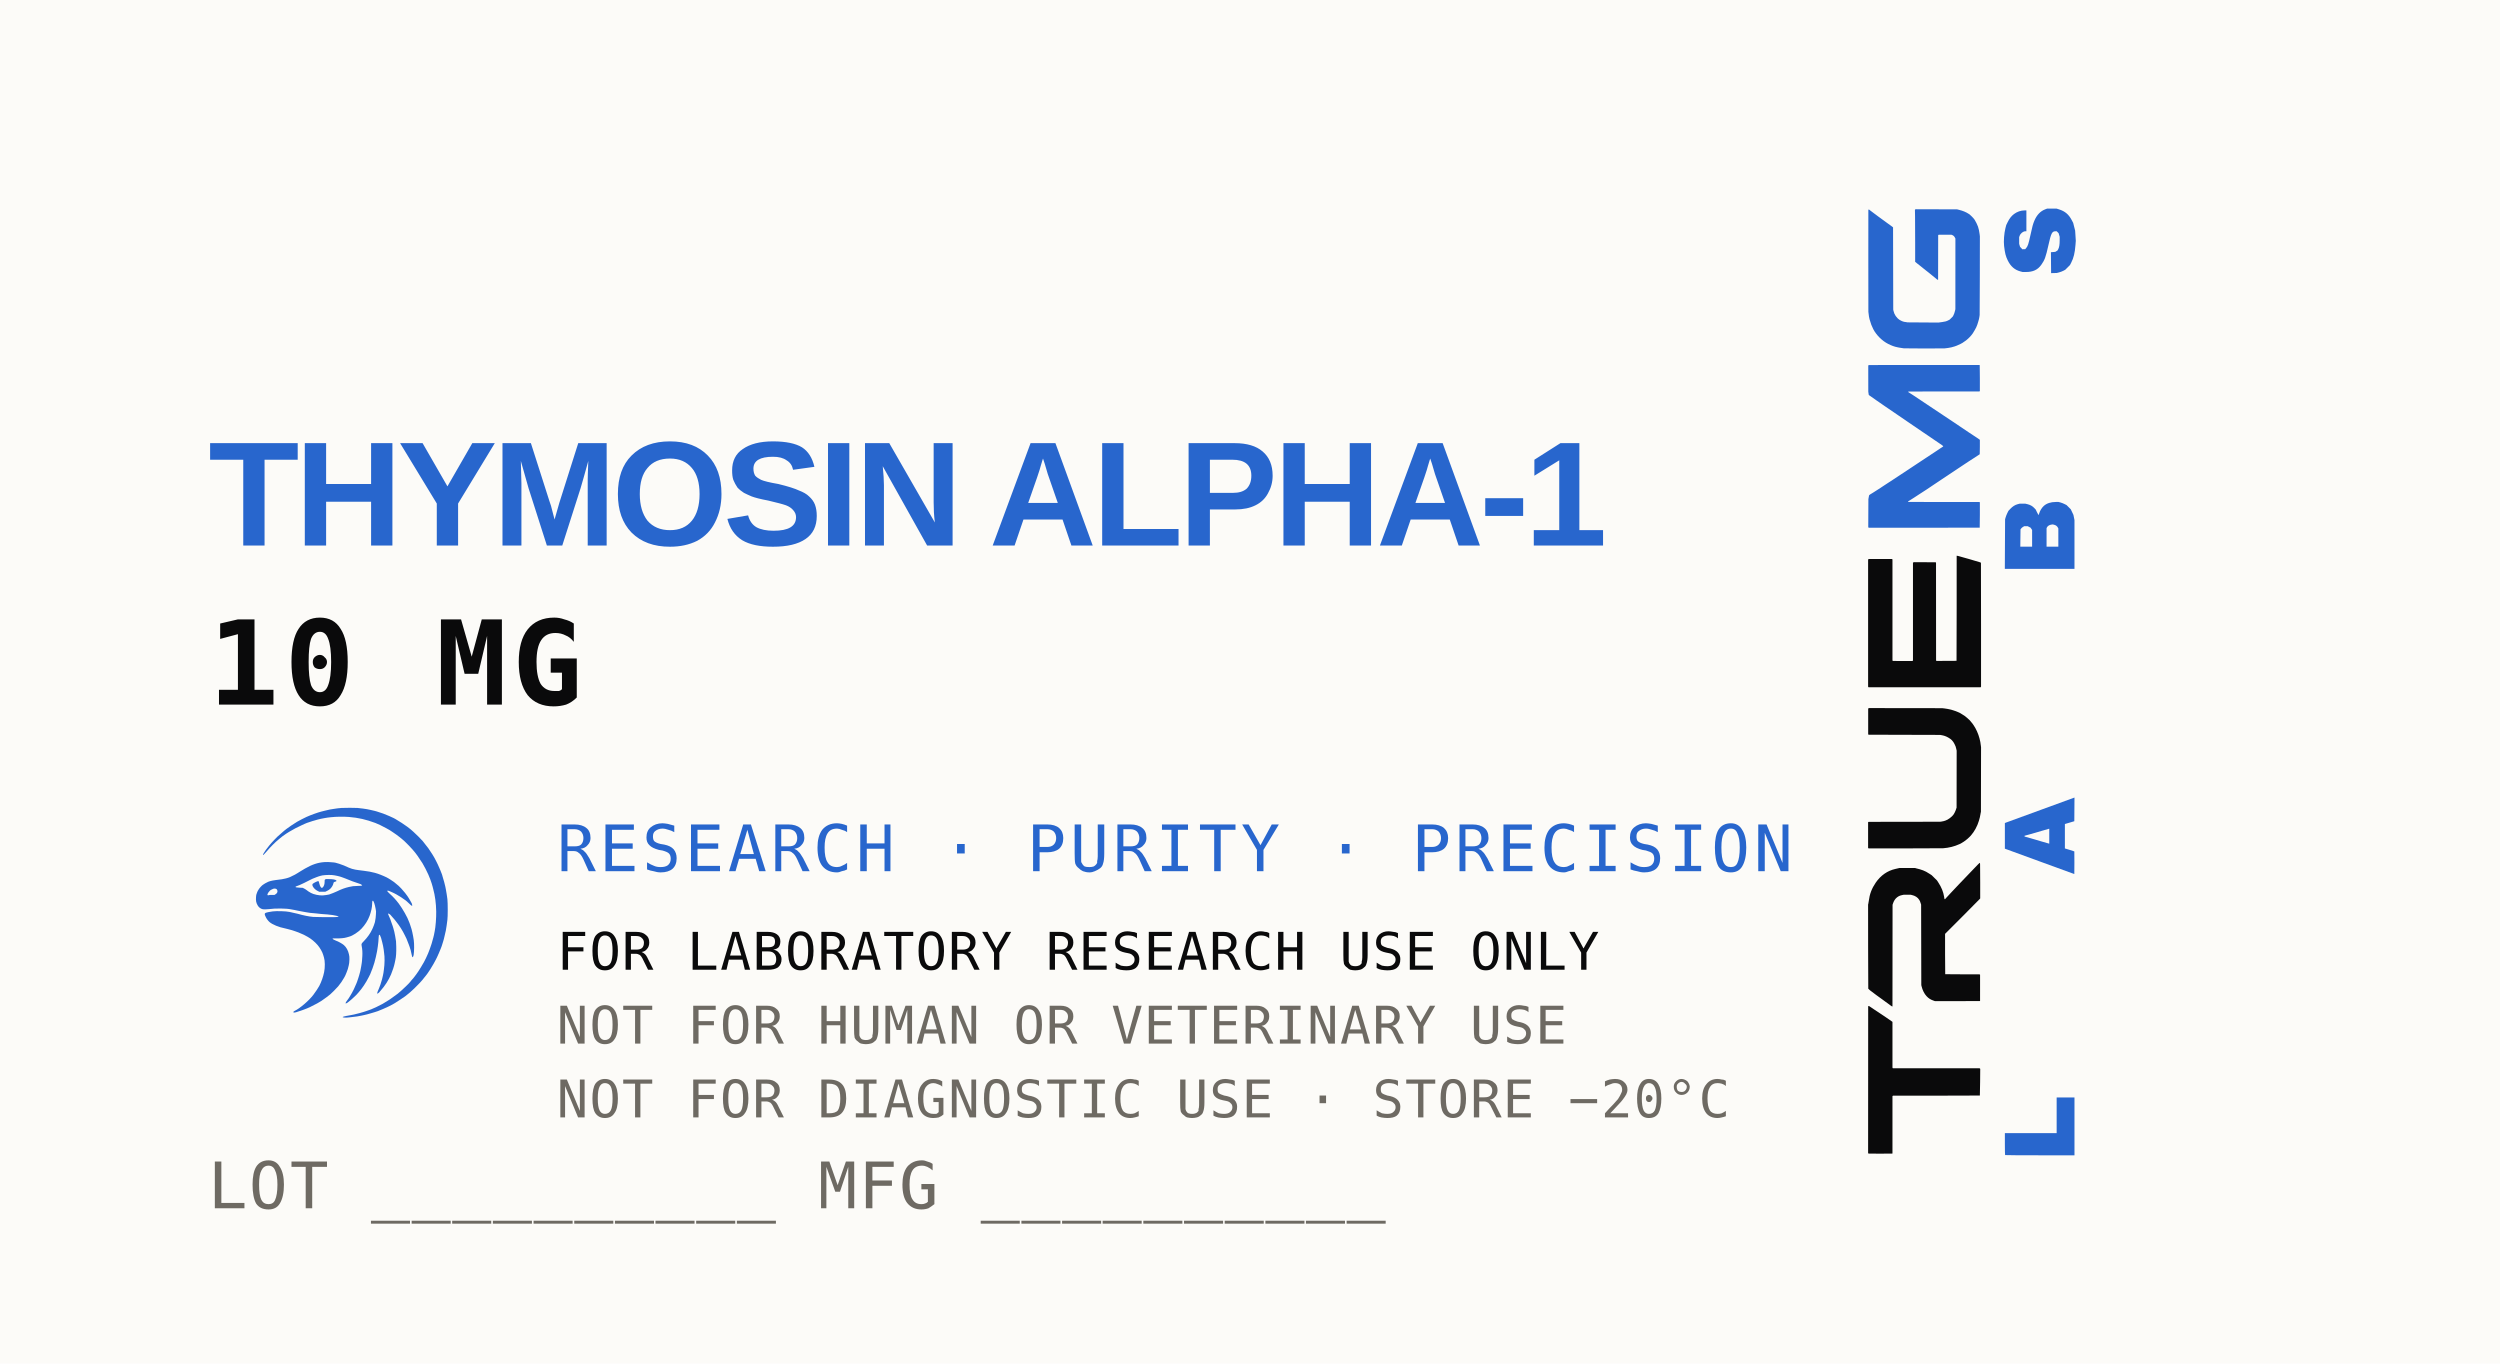
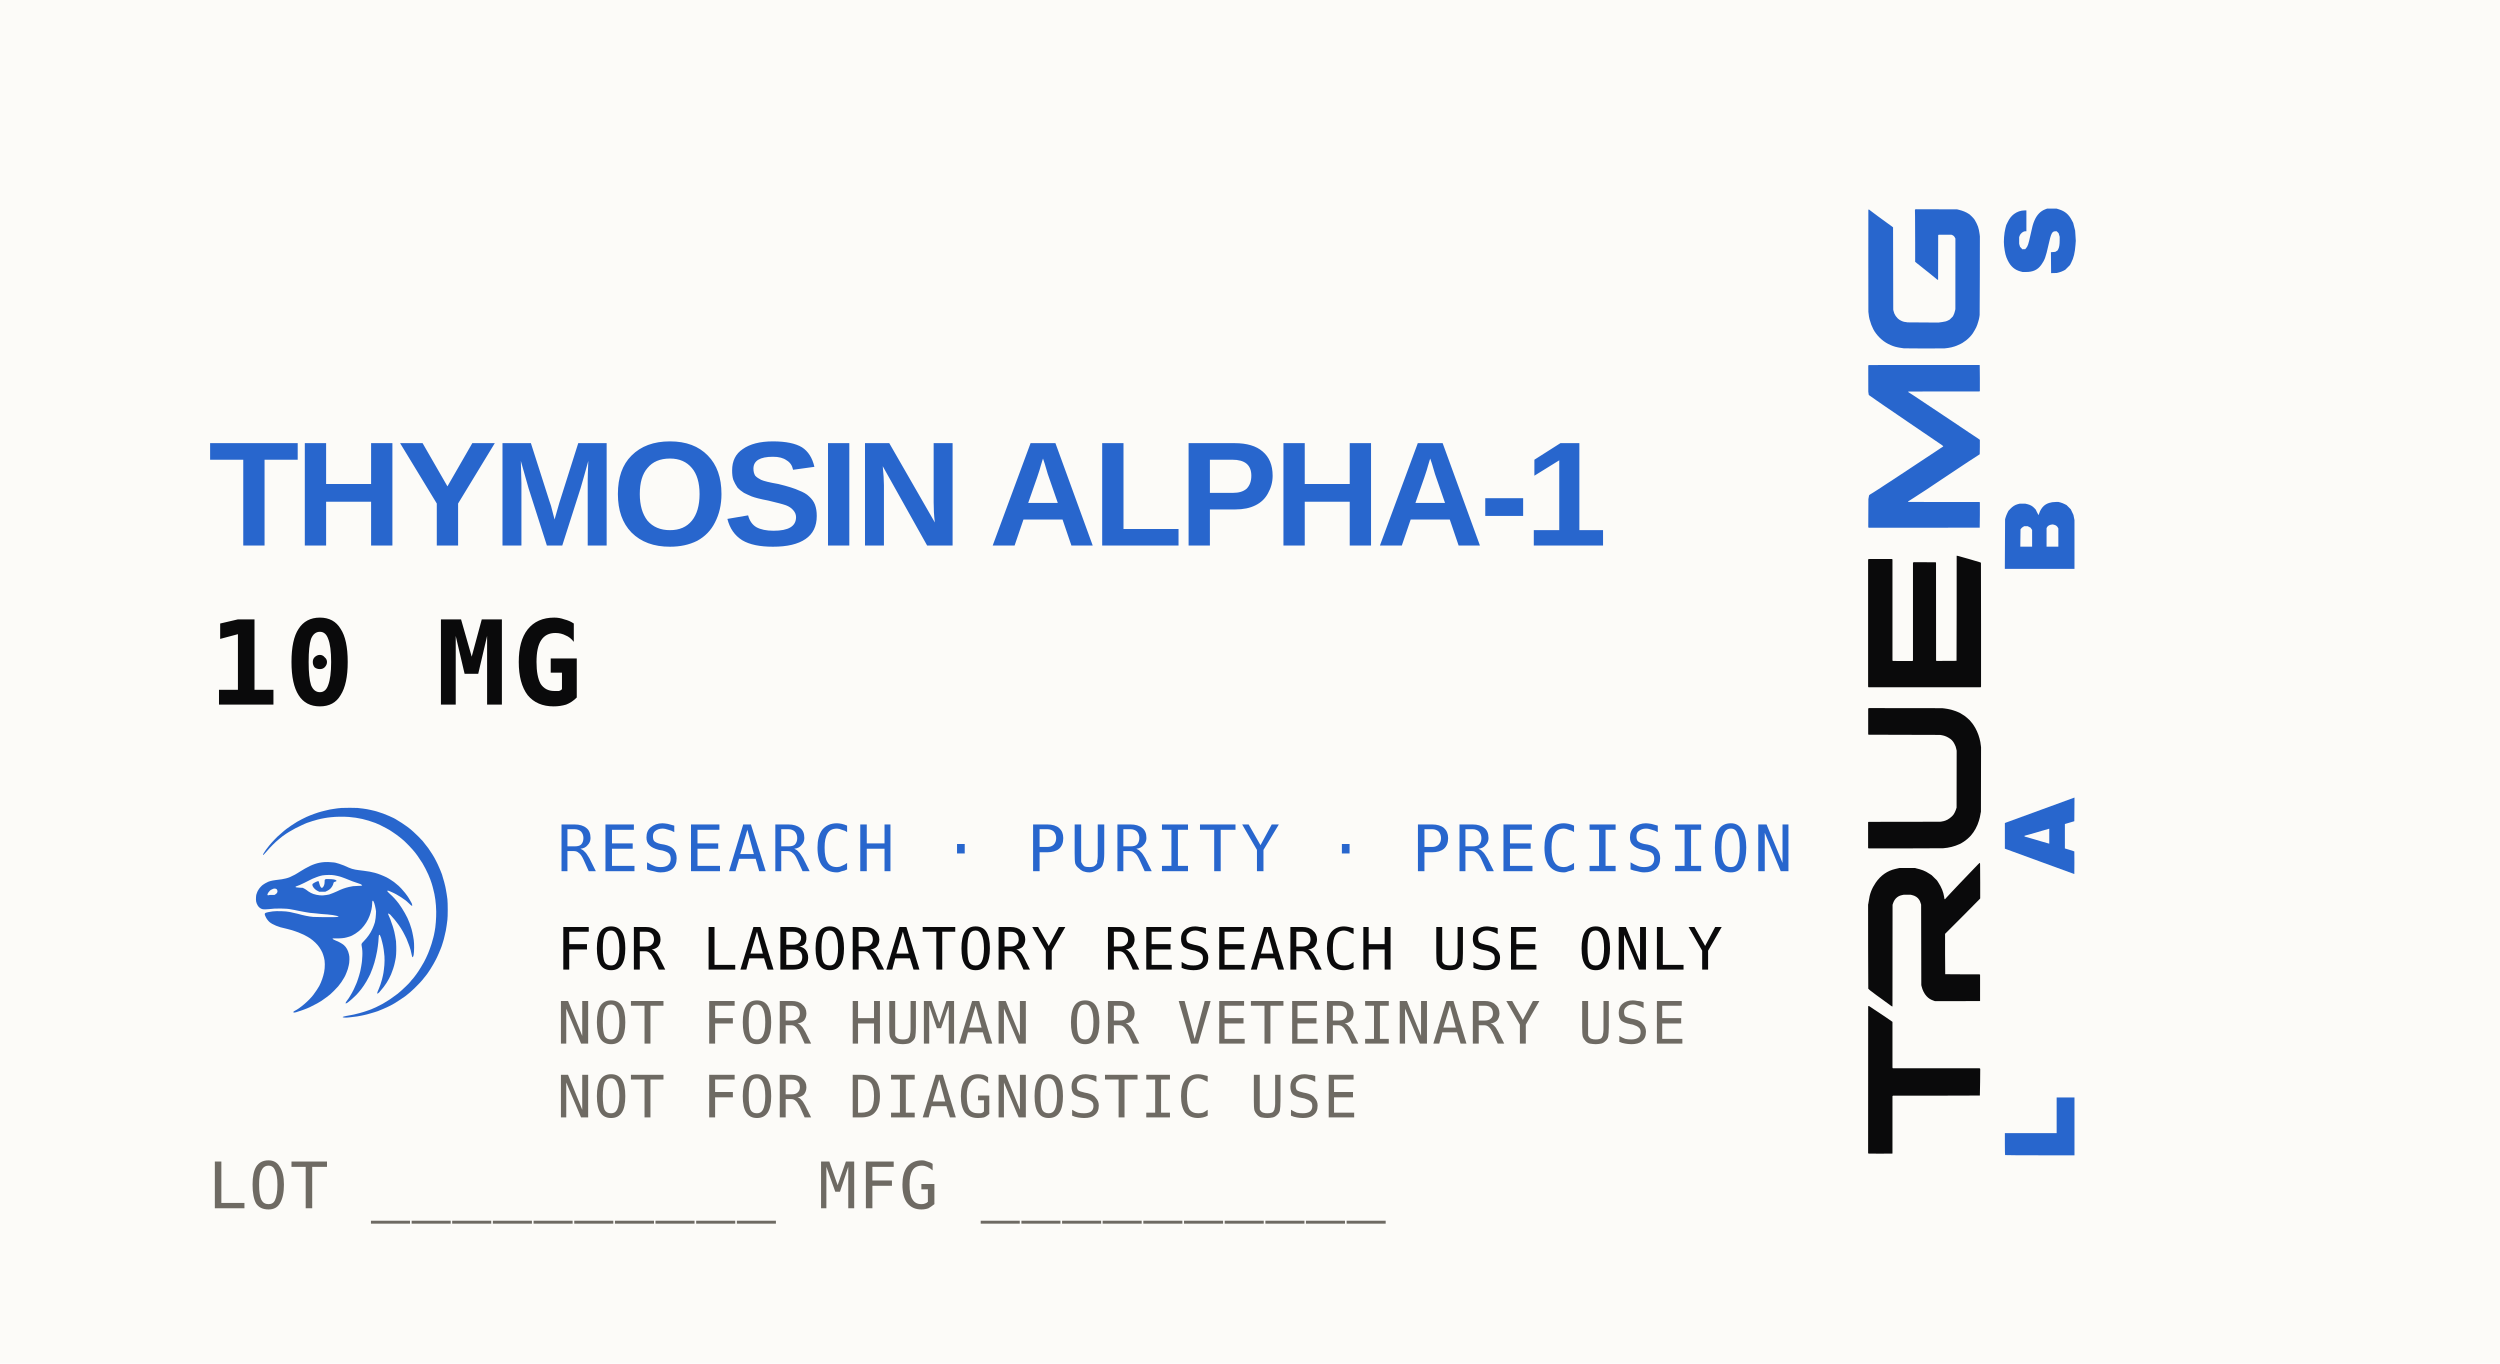
<svg xmlns="http://www.w3.org/2000/svg" width="66.0mm" height="36.0mm" viewBox="0 0 66.0 36.0">
  <rect x="0" y="0" width="66.0" height="36.0" fill="#FCFBF8" />
  <g transform="translate(49.30,30.50) rotate(-90) scale(0.004437)">
    <g transform="translate(0,681) scale(0.025,-0.025)" stroke="none">
      <g fill="#0A0A0B">
        <path d="M465 27020 l-58 -59 -15 -2770 c-8 -1524 0 -2802 18 -2841 l33 -70 6816 0 6815 0 61 -61 61 -61 -3 -10322 c-2 -5867 12 -10336 32 -10355 19 -18 1457 -45 3195 -61 l3160 -28 70 77 70 78 0 10325 0 10325 77 42 78 41 5439 0 5440 0 86 110 c125 160 843 1198 1065 1538 295 455 724 1099 1709 2569 l910 1356 -12 104 -12 103 -17488 9 -17488 9 -59 -58z" />
        <path d="M39653 27037 c-49 -18 -221 -200 -384 -405 -458 -576 -1855 -2468 -2161 -2925 -179 -268 -743 -1037 -1416 -1929 -166 -221 -278 -407 -266 -440 l22 -57 12086 -12 12086 -12 278 -88 c640 -203 1152 -536 1485 -965 307 -395 445 -712 569 -1304 l66 -320 0 -800 0 -800 -66 -300 c-181 -812 -569 -1408 -1152 -1768 -273 -168 -352 -202 -789 -341 l-351 -111 -9580 -21 -9580 -22 -300 -72 c-898 -215 -1753 -647 -2317 -1169 -555 -514 -833 -960 -1109 -1776 l-74 -220 -9 -5315 c-6 -2923 5 -5341 24 -5374 l33 -60 3113 -1 3113 0 48 65 47 66 6 4063 c3 2235 15 4080 27 4100 13 21 2011 36 4813 36 l4790 0 4138 -4134 c2275 -2274 4176 -4155 4224 -4180 l88 -46 3836 0 c2110 0 4003 12 4207 26 l369 26 19 50 c22 57 -449 537 -1427 1453 -693 648 -3219 3069 -3680 3525 -144 143 -513 492 -821 776 -307 284 -765 716 -1018 960 -460 444 -678 647 -1334 1239 l-350 316 13 64 12 65 180 30 c98 16 287 47 419 68 1108 179 2211 624 3280 1324 l560 366 620 626 620 626 263 400 c457 695 732 1203 890 1648 218 612 370 1114 408 1352 14 88 56 250 92 360 l67 200 0 1860 0 1860 -67 280 c-37 154 -105 451 -152 660 -425 1916 -1544 3522 -3281 4711 -1373 939 -2719 1447 -4380 1652 -176 22 -437 66 -580 99 l-260 59 -9960 -6 c-5478 -3 -9999 -20 -10047 -38z" />
        <path d="M73081 27003 l-41 -78 3 -8632 c2 -4748 18 -8831 36 -9073 101 -1383 432 -2698 970 -3860 66 -143 137 -296 156 -340 20 -44 107 -188 194 -320 88 -132 189 -294 225 -360 209 -379 985 -1283 1459 -1702 967 -852 2219 -1538 3517 -1926 650 -194 1101 -302 1480 -354 165 -23 381 -62 480 -87 l180 -46 7678 -14 7679 -14 341 41 c875 105 996 127 1782 328 1078 274 2363 850 3164 1418 90 64 252 177 360 252 187 130 549 429 780 644 172 160 902 995 1009 1154 55 80 204 315 333 521 129 206 275 440 325 520 50 80 106 181 125 225 20 44 83 188 142 320 184 414 294 707 421 1120 67 220 148 481 179 580 32 99 77 306 101 460 24 154 62 337 84 406 22 69 70 384 107 700 l66 574 11 8700 12 8700 -51 100 -50 100 -3067 0 -3067 0 -52 -52 -52 -52 -24 -8508 -24 -8508 -44 -260 c-110 -664 -270 -1122 -588 -1684 -416 -734 -817 -1122 -1520 -1473 -547 -273 -643 -308 -1159 -424 l-449 -100 -6776 10 -6776 11 -200 71 c-110 39 -290 99 -400 133 -249 78 -763 334 -1012 503 -573 388 -1285 1345 -1482 1993 -23 77 -72 239 -109 360 -36 121 -85 364 -108 540 l-41 320 -14 8515 -13 8515 -45 55 -46 55 -3073 0 -3074 0 -42 -77z" />
        <path d="M111470 27037 l-70 -41 0 -13357 0 -13356 77 -42 78 -41 14699 0 c8085 0 14727 11 14761 23 73 29 147 254 589 1797 45 154 107 361 140 460 63 190 147 481 240 830 105 394 171 630 288 1030 333 1138 450 1584 428 1620 l-25 40 -12447 1 c-6847 0 -12469 14 -12496 31 l-47 30 -13 2367 -12 2367 52 52 52 52 11644 8 11643 7 44 44 44 44 13 2601 14 2601 -64 97 -64 98 -11636 0 -11636 0 -65 65 -65 65 9 2319 10 2320 55 55 56 56 12035 0 12036 0 42 77 41 78 0 2733 0 2734 -61 88 -61 87 -15129 1 -15129 0 -70 -41z" />
      </g>
      <g fill="#2866CD">
        <path d="M149428 26991 l-69 -51 0 -13193 c0 -7256 10 -13210 23 -13230 14 -22 1228 -37 3012 -37 l2990 0 48 48 48 48 0 8485 c0 4667 11 8496 24 8510 51 51 137 -27 250 -225 101 -177 300 -490 866 -1360 66 -102 354 -541 640 -976 286 -435 601 -923 700 -1084 99 -162 321 -503 493 -760 172 -256 505 -753 740 -1103 235 -350 445 -663 467 -695 22 -31 510 -762 1084 -1623 574 -861 1170 -1754 1324 -1985 154 -231 405 -609 558 -840 153 -231 503 -754 776 -1163 274 -408 516 -772 538 -808 22 -36 195 -296 384 -577 189 -282 556 -836 816 -1232 1081 -1646 1205 -1838 1541 -2380 75 -121 155 -233 178 -249 22 -17 800 -30 1727 -30 l1686 -1 119 135 c65 75 217 295 338 490 237 384 977 1507 1354 2055 228 331 2457 3644 2617 3889 44 67 699 1051 1456 2187 757 1135 1423 2135 1480 2222 180 274 1884 2825 1961 2936 156 223 1269 1899 1393 2098 72 114 250 393 396 620 l265 412 64 -13 65 -12 10 -8456 10 -8455 45 -54 45 -54 3045 1 c1675 0 3068 15 3097 33 l52 33 3 9997 c2 5498 1 11430 -2 13183 l-5 3187 -64 64 -64 64 -3106 -3 -3106 -4 -378 -57 -379 -56 -90 -91 c-86 -86 -510 -688 -1208 -1715 -174 -255 -384 -561 -468 -680 -84 -119 -276 -396 -427 -616 -151 -220 -458 -665 -682 -990 -1061 -1535 -1504 -2184 -2993 -4392 -102 -151 -291 -424 -420 -606 -395 -558 -1826 -2658 -2692 -3952 -243 -363 -534 -795 -646 -960 -362 -533 -933 -1370 -1216 -1780 -151 -220 -481 -706 -734 -1080 -645 -958 -666 -976 -803 -710 -42 83 -173 285 -290 450 -117 165 -304 439 -414 609 -110 170 -319 485 -464 700 -262 388 -699 1050 -1710 2591 -288 440 -580 881 -649 980 -69 99 -254 378 -411 620 -158 242 -361 548 -451 680 -281 410 -2516 3790 -2639 3990 -64 104 -235 365 -380 580 -145 214 -333 498 -417 630 -84 132 -354 546 -599 920 -245 374 -615 940 -823 1259 -207 318 -435 660 -505 760 -71 99 -211 316 -313 481 -101 165 -291 462 -420 660 -130 198 -296 457 -368 575 -72 117 -167 271 -211 341 -44 69 -139 228 -212 352 -169 288 -192 306 -474 358 -129 23 -333 61 -454 84 l-220 41 -3341 16 -3341 15 -70 -51z" />
        <path d="M200748 27015 c-12 -12 -199 -36 -415 -54 -432 -34 -1041 -135 -1353 -224 -1056 -300 -1666 -529 -2360 -890 -1428 -741 -2792 -2118 -3512 -3547 -409 -812 -663 -1509 -787 -2160 -25 -132 -70 -357 -100 -500 -79 -379 -135 -742 -162 -1060 -43 -494 -55 -9253 -14 -9700 56 -610 149 -1204 259 -1660 102 -419 325 -1132 377 -1200 16 -22 80 -166 140 -320 130 -331 384 -846 530 -1076 305 -481 394 -610 605 -874 491 -615 1084 -1182 1642 -1570 290 -202 1442 -860 1505 -860 28 0 101 -26 164 -59 200 -104 621 -251 1093 -383 253 -70 546 -153 651 -184 105 -31 330 -75 500 -97 170 -23 390 -53 489 -68 99 -14 4347 -33 9440 -40 l9260 -14 540 64 c656 78 1322 222 1791 386 457 161 1227 540 1629 803 397 259 1101 959 1378 1369 420 622 746 1395 972 2303 l125 500 14 4945 15 4946 -71 71 -71 71 -1581 -27 c-870 -14 -3652 -26 -6184 -26 l-4603 0 -358 -430 c-730 -878 -909 -1102 -1673 -2099 -240 -314 -558 -715 -706 -891 -148 -176 -383 -466 -523 -644 -337 -431 -699 -871 -887 -1081 -88 -98 -148 -202 -140 -243 l14 -72 5305 -10 5304 -10 53 -64 53 -63 2 -1507 2 -1506 -91 -224 c-110 -274 -304 -474 -603 -623 l-226 -113 -8400 4 -8400 4 -320 70 c-469 102 -882 246 -1179 409 l-261 145 -360 364 -361 364 -139 260 c-255 475 -361 834 -439 1480 -25 209 -65 499 -88 643 l-43 264 25 3744 25 3744 40 105 c22 58 40 190 41 293 1 337 223 944 505 1380 483 748 1297 1294 2194 1474 l240 48 9794 23 9795 22 117 140 c64 77 166 212 225 299 139 203 491 691 749 1038 529 712 1029 1396 1202 1646 106 153 235 331 287 397 354 447 648 839 1069 1427 120 168 302 408 403 532 l184 226 -13 87 -12 88 -12145 8 c-6680 5 -12155 -1 -12167 -13z" />
      </g>
    </g>
    <g transform="translate(0,811.8) scale(2.00071)">
      <g transform="translate(0,214) scale(0.025,-0.025)" fill="#2866CD" stroke="none">
        <path d="M108180 8534 c-883 -105 -1223 -191 -1720 -433 -723 -354 -1137 -832 -1320 -1524 l-62 -237 -3 -388 c-4 -854 255 -1416 851 -1840 580 -413 916 -536 2354 -856 1425 -317 1640 -428 1640 -841 l0 -141 -113 -114 -114 -113 -214 -63 -214 -64 -425 0 c-504 0 -844 55 -1052 172 l-152 85 -83 134 -83 134 -20 258 -21 258 -1245 -10 -1244 -11 9 -334 9 -334 66 -266 c36 -146 121 -374 189 -506 l125 -240 281 -282 281 -281 281 -146 c560 -291 1154 -435 2099 -509 l500 -39 606 38 606 39 461 117 462 116 312 163 c696 362 1073 805 1299 1525 l94 299 -2 560 -2 560 -94 240 c-217 556 -654 973 -1318 1259 -413 178 -717 261 -1834 501 -954 205 -1224 295 -1434 476 l-146 126 -4 173 -5 172 146 134 147 134 173 52 173 51 400 1 400 1 151 -53 c299 -106 549 -418 549 -685 l0 -122 1240 0 1240 0 0 232 c0 429 -157 880 -432 1244 -232 306 -531 541 -948 745 l-360 176 -388 100 c-588 151 -1538 223 -2092 157z" />
        <path d="M27 8413 c-15 -14 -27 -1877 -27 -4140 l0 -4113 3440 0 3440 0 0 1060 0 1060 -2120 0 -2120 0 0 3080 0 3080 -1293 0 c-712 0 -1306 -12 -1320 -27z" />
        <path d="M36449 8370 c-16 -38 -696 -1897 -1510 -4130 l-1482 -4060 1338 -11 c735 -5 1345 -2 1355 8 10 10 94 267 186 571 l167 552 1453 0 1453 0 166 -560 166 -560 1408 -11 1408 -10 -54 150 c-226 634 -2882 7899 -2925 8001 l-54 130 -1523 0 -1524 0 -28 -70z m1733 -2892 c92 -340 278 -981 413 -1425 135 -444 245 -826 245 -850 l0 -43 -880 0 -880 0 0 35 c0 20 118 428 261 908 144 480 325 1099 402 1375 77 276 150 534 162 574 12 40 41 66 65 58 l43 -14 169 -618z" />
        <path d="M69760 4303 l0 -4143 2902 0 2901 0 309 62 308 62 334 158 333 158 252 251 251 252 125 248 c69 137 153 351 185 477 l60 229 -1 321 c-1 601 -160 1085 -470 1430 -201 224 -556 447 -848 535 -133 40 -241 82 -241 95 0 12 146 91 325 175 l324 152 189 177 c231 216 381 483 460 821 l61 257 0 322 1 321 -62 239 c-83 323 -270 621 -559 892 l-241 226 -260 128 c-143 71 -368 160 -499 198 l-239 69 -2950 15 -2950 15 0 -4142z m4807 2197 c59 -44 145 -145 190 -225 l83 -146 0 -196 0 -196 -90 -178 -90 -178 -136 -91 -136 -90 -994 0 -994 0 0 702 0 702 1030 -12 1030 -12 107 -80z m151 -3079 c149 -77 276 -287 306 -506 l24 -176 -47 -179 c-53 -196 -161 -336 -329 -424 l-108 -56 -1082 0 -1082 0 0 700 0 700 1102 0 1102 0 114 -59z" />
      </g>
    </g>
  </g>
  <text x="5.5" y="14.40" font-family="Archivo Black, Archivo, Helvetica Neue, Arial, sans-serif" font-weight="900" font-size="3.93" letter-spacing="-0.12" fill="#2866CD">THYMOSIN ALPHA-1</text>
  <text x="5.5" y="18.60" font-family="IBM Plex Mono, SF Mono, Menlo, monospace" font-weight="600" font-size="3.10" letter-spacing="0.14" fill="#0A0A0B">10 MG</text>
  <g transform="translate(5.500,20.400) scale(0.004625)">
    <g transform="translate(0,1600) scale(0.025,-0.025)" fill="#2866CD" stroke="none">
      <path d="M30400 55957 c-297 -16 -720 -59 -940 -94 -220 -35 -598 -91 -840 -124 -768 -105 -982 -149 -2060 -419 -187 -47 -520 -130 -740 -184 -821 -204 -2477 -801 -3440 -1242 -528 -241 -1624 -809 -2100 -1086 -590 -345 -2063 -1335 -2434 -1636 -184 -150 -429 -344 -546 -432 -225 -171 -418 -340 -1592 -1400 -171 -154 -354 -346 -408 -427 -53 -81 -151 -178 -217 -217 -65 -39 -332 -323 -591 -631 -260 -307 -536 -632 -615 -722 -79 -90 -204 -252 -278 -361 -74 -110 -192 -263 -262 -340 -114 -126 -263 -343 -696 -1013 -216 -334 -206 -561 14 -319 54 61 220 236 368 390 148 154 351 382 453 506 583 717 1913 2044 2524 2520 187 146 376 305 420 354 124 139 986 773 1403 1033 152 95 430 269 617 387 719 454 2073 1166 2860 1505 308 133 603 269 657 303 136 88 871 359 1323 488 209 60 422 131 472 159 51 28 280 93 509 144 229 52 529 139 668 194 138 54 485 138 771 186 286 48 664 121 840 162 176 41 500 94 720 119 220 24 553 61 740 82 1195 135 2877 157 4140 55 2107 -171 3829 -563 6000 -1368 547 -203 1543 -682 2440 -1172 805 -441 925 -512 1273 -757 172 -121 406 -279 520 -351 314 -199 918 -640 1261 -920 168 -138 414 -333 546 -433 671 -512 2476 -2380 3072 -3178 171 -230 399 -535 507 -678 203 -270 597 -862 1144 -1720 301 -472 1075 -1973 1331 -2582 244 -582 288 -689 440 -1078 157 -402 526 -1548 526 -1634 0 -25 63 -271 139 -546 425 -1525 659 -3281 692 -5200 24 -1413 -143 -3550 -352 -4500 -43 -198 -116 -563 -160 -812 -45 -249 -115 -537 -156 -640 -40 -103 -95 -296 -122 -428 -70 -351 -400 -1420 -556 -1800 -45 -110 -126 -335 -179 -500 -303 -935 -1266 -2951 -1690 -3540 -48 -66 -136 -217 -195 -335 -59 -118 -223 -384 -363 -590 -141 -206 -291 -442 -333 -525 -80 -157 -865 -1223 -1119 -1521 -80 -93 -265 -302 -411 -463 -146 -160 -293 -345 -327 -409 -114 -218 -2195 -2185 -2830 -2676 -482 -373 -1297 -962 -1638 -1185 -187 -123 -392 -257 -455 -299 -933 -620 -1772 -1089 -2765 -1547 -1211 -558 -1273 -583 -2220 -892 -165 -54 -462 -153 -659 -220 -404 -137 -1597 -460 -1841 -499 -88 -14 -268 -60 -400 -101 -132 -42 -497 -113 -811 -159 -315 -46 -711 -117 -880 -159 -170 -41 -410 -95 -534 -119 -231 -46 -397 -133 -347 -183 95 -94 798 -124 1312 -56 165 22 480 57 700 78 872 82 1752 214 2260 340 209 52 470 107 580 122 229 33 1212 293 1670 443 170 56 494 152 720 213 225 62 554 167 730 234 812 310 1131 440 1222 499 54 35 216 108 361 162 314 117 1446 662 1757 846 121 71 355 207 520 301 366 210 1934 1241 2396 1576 184 134 481 371 660 526 178 155 414 350 524 433 303 227 1686 1577 2220 2165 530 584 702 788 1026 1220 124 165 288 365 363 445 76 80 195 237 265 348 69 111 214 324 322 474 107 150 267 390 356 533 591 958 912 1505 1022 1741 70 149 190 374 268 501 77 128 192 355 255 505 63 150 272 615 464 1033 191 418 388 895 437 1060 48 165 128 376 176 469 47 93 114 299 147 457 34 159 105 389 159 511 54 123 134 394 178 603 44 209 133 578 197 820 205 766 368 1607 466 2396 53 420 127 980 164 1244 103 719 104 3773 2 4678 -40 351 -80 651 -89 666 -10 15 -53 304 -97 642 -44 338 -123 794 -176 1014 -53 220 -110 499 -126 620 -35 263 -450 1784 -595 2180 -56 154 -103 326 -103 383 -1 57 -46 192 -102 300 -55 108 -130 296 -165 417 -36 121 -106 301 -157 400 -51 99 -137 297 -190 440 -127 339 -665 1495 -792 1700 -54 88 -134 241 -177 340 -180 415 -1143 1960 -1598 2567 -399 531 -784 1023 -1271 1625 -285 353 -1603 1669 -2131 2128 -215 187 -483 422 -594 522 -112 101 -303 252 -424 337 -121 85 -274 203 -340 262 -268 241 -2259 1538 -2760 1799 -154 81 -352 185 -440 232 -251 134 -937 448 -980 448 -21 0 -151 53 -289 119 -523 248 -1616 649 -2243 823 -194 54 -383 113 -420 133 -38 19 -212 65 -388 103 -176 37 -574 130 -885 205 -311 75 -689 154 -840 175 -151 22 -572 84 -935 139 -363 54 -912 118 -1220 141 -624 46 -2827 46 -3660 -1z" />
      <path d="M26520 43595 c-1503 -101 -2804 -534 -4460 -1485 -714 -409 -983 -571 -1100 -661 -55 -43 -163 -110 -240 -149 -77 -40 -201 -119 -276 -176 -252 -192 -912 -540 -1832 -966 -362 -168 -1371 -434 -1832 -483 -220 -24 -849 -105 -1397 -181 -1084 -151 -1615 -302 -2108 -598 -124 -75 -244 -136 -267 -136 -23 0 -123 -62 -222 -138 -99 -75 -243 -170 -319 -210 -194 -101 -835 -791 -958 -1032 -57 -110 -148 -261 -204 -335 -55 -74 -113 -191 -127 -260 -15 -69 -77 -242 -139 -385 -93 -215 -119 -350 -150 -780 -62 -878 26 -1314 388 -1935 234 -401 636 -717 1052 -828 273 -73 1001 -73 1501 0 1439 208 4011 182 5050 -52 99 -22 459 -87 800 -145 341 -57 728 -138 860 -179 132 -41 510 -114 840 -162 330 -47 780 -129 1000 -181 220 -51 607 -113 860 -136 253 -24 865 -80 1360 -124 495 -45 981 -98 1080 -118 99 -20 306 -37 460 -38 354 -3 1780 -140 2269 -220 561 -91 1231 -246 1282 -297 107 -107 -50 -145 -708 -168 -1005 -37 -4364 -9 -5019 41 -919 71 -2277 343 -3524 706 -295 86 -642 164 -1920 435 -801 170 -2892 235 -3833 119 -689 -85 -1433 -246 -1627 -352 -142 -77 -161 -105 -172 -254 -7 -100 14 -219 54 -296 36 -70 115 -247 175 -392 132 -321 525 -849 832 -1119 668 -585 2172 -1205 3551 -1464 184 -34 412 -90 507 -124 95 -34 263 -78 373 -99 481 -89 2334 -717 2607 -883 70 -43 250 -120 400 -172 244 -83 464 -195 1313 -665 764 -423 1614 -1125 2248 -1858 531 -613 1106 -1620 1268 -2220 39 -143 124 -429 189 -636 240 -761 257 -2233 37 -3317 -217 -1075 -632 -2255 -1116 -3173 -229 -434 -819 -1321 -1340 -2014 -1001 -1331 -3082 -3113 -4317 -3698 -201 -95 -291 -207 -251 -311 40 -104 505 -42 935 126 201 79 390 143 420 143 30 0 161 38 291 85 130 47 425 153 656 235 1057 378 1752 700 3120 1446 773 421 1073 619 2200 1450 708 522 898 688 1617 1407 888 889 1167 1215 1709 1992 459 658 952 1543 1074 1925 28 88 87 232 131 320 162 320 426 1184 487 1588 34 226 81 482 105 568 24 86 47 446 51 800 5 574 -6 700 -108 1164 -196 892 -591 1610 -1163 2111 -348 305 -1330 854 -1763 986 -288 88 -828 392 -822 463 7 83 242 104 886 80 867 -32 1816 58 2336 222 198 62 469 141 603 175 749 190 2014 1010 2759 1788 834 871 1481 1889 1872 2948 371 1003 586 2015 587 2767 0 510 43 700 159 700 169 0 460 -829 623 -1780 l107 -620 -22 -660 c-20 -592 -86 -1119 -231 -1831 -41 -202 -387 -1161 -474 -1316 -22 -40 -93 -192 -157 -337 -367 -838 -1079 -1848 -1882 -2673 -599 -615 -608 -633 -509 -1135 146 -744 192 -1447 147 -2272 -48 -871 -109 -1582 -139 -1632 -12 -18 -67 -361 -124 -762 -56 -401 -146 -867 -198 -1036 -53 -168 -107 -378 -122 -466 -14 -88 -78 -322 -141 -520 -64 -198 -160 -504 -214 -680 -152 -499 -411 -1216 -459 -1274 -24 -29 -90 -177 -147 -329 -57 -152 -145 -349 -195 -437 -51 -88 -122 -250 -158 -360 -36 -110 -119 -281 -185 -380 -66 -99 -120 -197 -120 -218 0 -20 -72 -160 -160 -310 -88 -149 -235 -402 -327 -562 -315 -549 -487 -810 -761 -1157 -516 -654 -501 -911 32 -556 404 269 1699 1403 2036 1782 132 149 367 412 523 584 778 860 1696 2237 2305 3457 131 264 289 579 351 700 62 121 141 322 177 448 36 125 128 358 204 519 77 160 140 315 140 345 0 29 52 183 115 341 392 980 975 3467 1107 4727 32 308 86 767 118 1020 33 253 61 649 62 880 5 962 253 961 558 -3 94 -296 211 -735 261 -977 49 -242 135 -611 191 -820 55 -209 121 -587 145 -840 25 -253 62 -559 82 -680 172 -1013 156 -2619 -38 -3940 -42 -286 -88 -619 -102 -740 -14 -121 -76 -427 -137 -680 -61 -253 -150 -622 -197 -820 -127 -538 -590 -1900 -721 -2122 -39 -66 -146 -312 -238 -546 -153 -393 -176 -552 -79 -552 54 0 393 237 393 275 0 17 149 195 331 395 955 1050 1835 2420 2383 3710 337 792 716 1965 832 2574 36 190 109 535 161 766 162 707 225 1653 199 3000 -22 1204 -30 1285 -245 2420 -174 915 -259 1298 -325 1453 -34 81 -78 246 -98 366 -20 121 -90 346 -154 500 -65 155 -172 452 -238 661 -219 697 -371 1096 -590 1549 -225 468 -255 587 -158 625 60 23 542 -311 542 -375 0 -18 167 -210 371 -426 204 -216 424 -465 490 -553 65 -88 227 -295 361 -460 806 -1000 1475 -2061 2055 -3260 159 -330 307 -633 329 -674 87 -161 473 -1149 536 -1371 37 -129 117 -352 179 -495 130 -300 330 -1063 443 -1694 78 -431 162 -666 238 -666 74 0 192 250 233 495 136 809 151 2549 29 3405 -164 1155 -478 2567 -677 3046 -53 129 -120 333 -147 454 -28 121 -91 301 -140 400 -49 99 -112 252 -139 340 -263 842 -1447 2937 -2313 4092 -647 863 -1321 1593 -2113 2292 -380 335 -559 564 -507 649 35 57 368 -4 513 -94 72 -44 234 -116 359 -159 125 -43 285 -113 354 -156 69 -43 225 -117 346 -164 193 -76 779 -416 1600 -929 143 -89 368 -246 500 -349 132 -103 324 -236 427 -295 103 -59 226 -156 273 -217 47 -60 209 -209 361 -330 151 -121 341 -298 423 -393 147 -172 412 -367 500 -367 65 0 11 374 -86 593 -41 95 -200 374 -352 620 -152 246 -308 510 -346 587 -75 150 -584 868 -818 1153 -619 756 -1136 1324 -1463 1607 -910 786 -1306 1090 -1806 1385 -172 102 -385 235 -473 295 -208 143 -717 397 -1153 577 -191 79 -504 209 -697 289 -192 80 -485 187 -650 238 -165 50 -453 139 -640 196 -545 168 -1843 407 -2580 476 -374 34 -869 97 -1100 139 -231 41 -582 94 -780 116 -361 41 -1191 293 -1520 460 -595 303 -1597 706 -2220 892 -828 248 -1011 292 -1227 295 -114 1 -339 19 -500 39 -451 57 -1085 72 -1593 38z m1750 -2955 c603 -47 1755 -303 2219 -493 182 -75 385 -148 451 -164 66 -15 237 -80 380 -143 809 -358 2387 -945 3079 -1146 331 -96 539 -198 665 -324 l62 -61 -65 -65 c-53 -53 -213 -68 -952 -89 -973 -28 -1196 -54 -1970 -230 -915 -207 -1807 -533 -2759 -1007 -349 -173 -1455 -617 -1800 -722 -198 -60 -1095 -189 -1477 -212 -768 -46 -2093 236 -2671 568 -510 292 -675 400 -952 621 -165 132 -444 309 -620 393 l-320 152 -722 36 c-406 19 -761 55 -810 82 -106 56 -115 157 -18 191 39 13 178 68 310 123 132 55 384 151 560 213 176 62 653 285 1060 495 407 211 947 483 1200 605 253 122 559 273 680 335 121 62 328 144 460 181 132 37 313 110 402 161 90 52 307 131 483 176 176 45 382 108 458 139 375 156 1784 254 2667 185z m-12741 -3188 c84 -49 157 -141 206 -259 153 -369 -11 -726 -452 -985 l-183 -108 -600 0 c-407 0 -628 -16 -687 -50 -118 -67 -232 -63 -294 11 -172 208 461 1091 900 1255 118 44 284 119 368 165 187 103 540 89 742 -29z" />
      <path d="M26687 39620 l-119 -100 -18 -470 c-17 -409 -36 -512 -147 -790 -197 -494 -466 -674 -672 -450 -159 174 -361 642 -408 950 -51 326 -114 458 -237 490 -131 34 -1056 -420 -1251 -615 -316 -316 318 -1235 1125 -1629 l379 -186 681 3 680 2 425 205 c315 151 495 269 691 452 333 312 649 831 725 1190 68 324 93 351 426 450 314 94 364 159 230 301 -178 190 -840 297 -1832 297 l-559 0 -119 -100z" />
    </g>
  </g>
  <text x="14.70" y="23.00" font-family="IBM Plex Mono, SF Mono, Menlo, monospace" font-size="1.71" letter-spacing="0.1" fill="#2866CD">RESEARCH · PURITY · PRECISION</text>
-   <text x="14.70" y="25.60" font-family="IBM Plex Mono, SF Mono, Menlo, monospace" font-size="1.38" letter-spacing="0.03" fill="#0A0A0B">FOR LABORATORY RESEARCH USE ONLY</text>
-   <text x="14.70" y="27.55" font-family="IBM Plex Mono, SF Mono, Menlo, monospace" font-size="1.38" letter-spacing="0.03" fill="#6E6A63">NOT FOR HUMAN OR VETERINARY USE</text>
-   <text x="14.70" y="29.50" font-family="IBM Plex Mono, SF Mono, Menlo, monospace" font-size="1.38" letter-spacing="0.03" fill="#6E6A63">NOT FOR DIAGNOSTIC USE · STORE −20°C</text>
+   <text x="14.70" y="25.60" font-family="IBM Plex Mono, SF Mono, Menlo, monospace" font-size="1.55" letter-spacing="0.03" fill="#0A0A0B">FOR LABORATORY RESEARCH USE ONLY</text>
+   <text x="14.70" y="27.55" font-family="IBM Plex Mono, SF Mono, Menlo, monospace" font-size="1.55" letter-spacing="0.03" fill="#6E6A63">NOT FOR HUMAN OR VETERINARY USE</text>
+   <text x="14.70" y="29.50" font-family="IBM Plex Mono, SF Mono, Menlo, monospace" font-size="1.55" letter-spacing="0.03" fill="#6E6A63">NOT FOR DIAGNOSTIC USE</text>
  <text x="5.5" y="31.90" font-family="IBM Plex Mono, SF Mono, Menlo, monospace" font-size="1.70" letter-spacing="0.05" fill="#6E6A63">LOT __________   MFG __________</text>
</svg>
